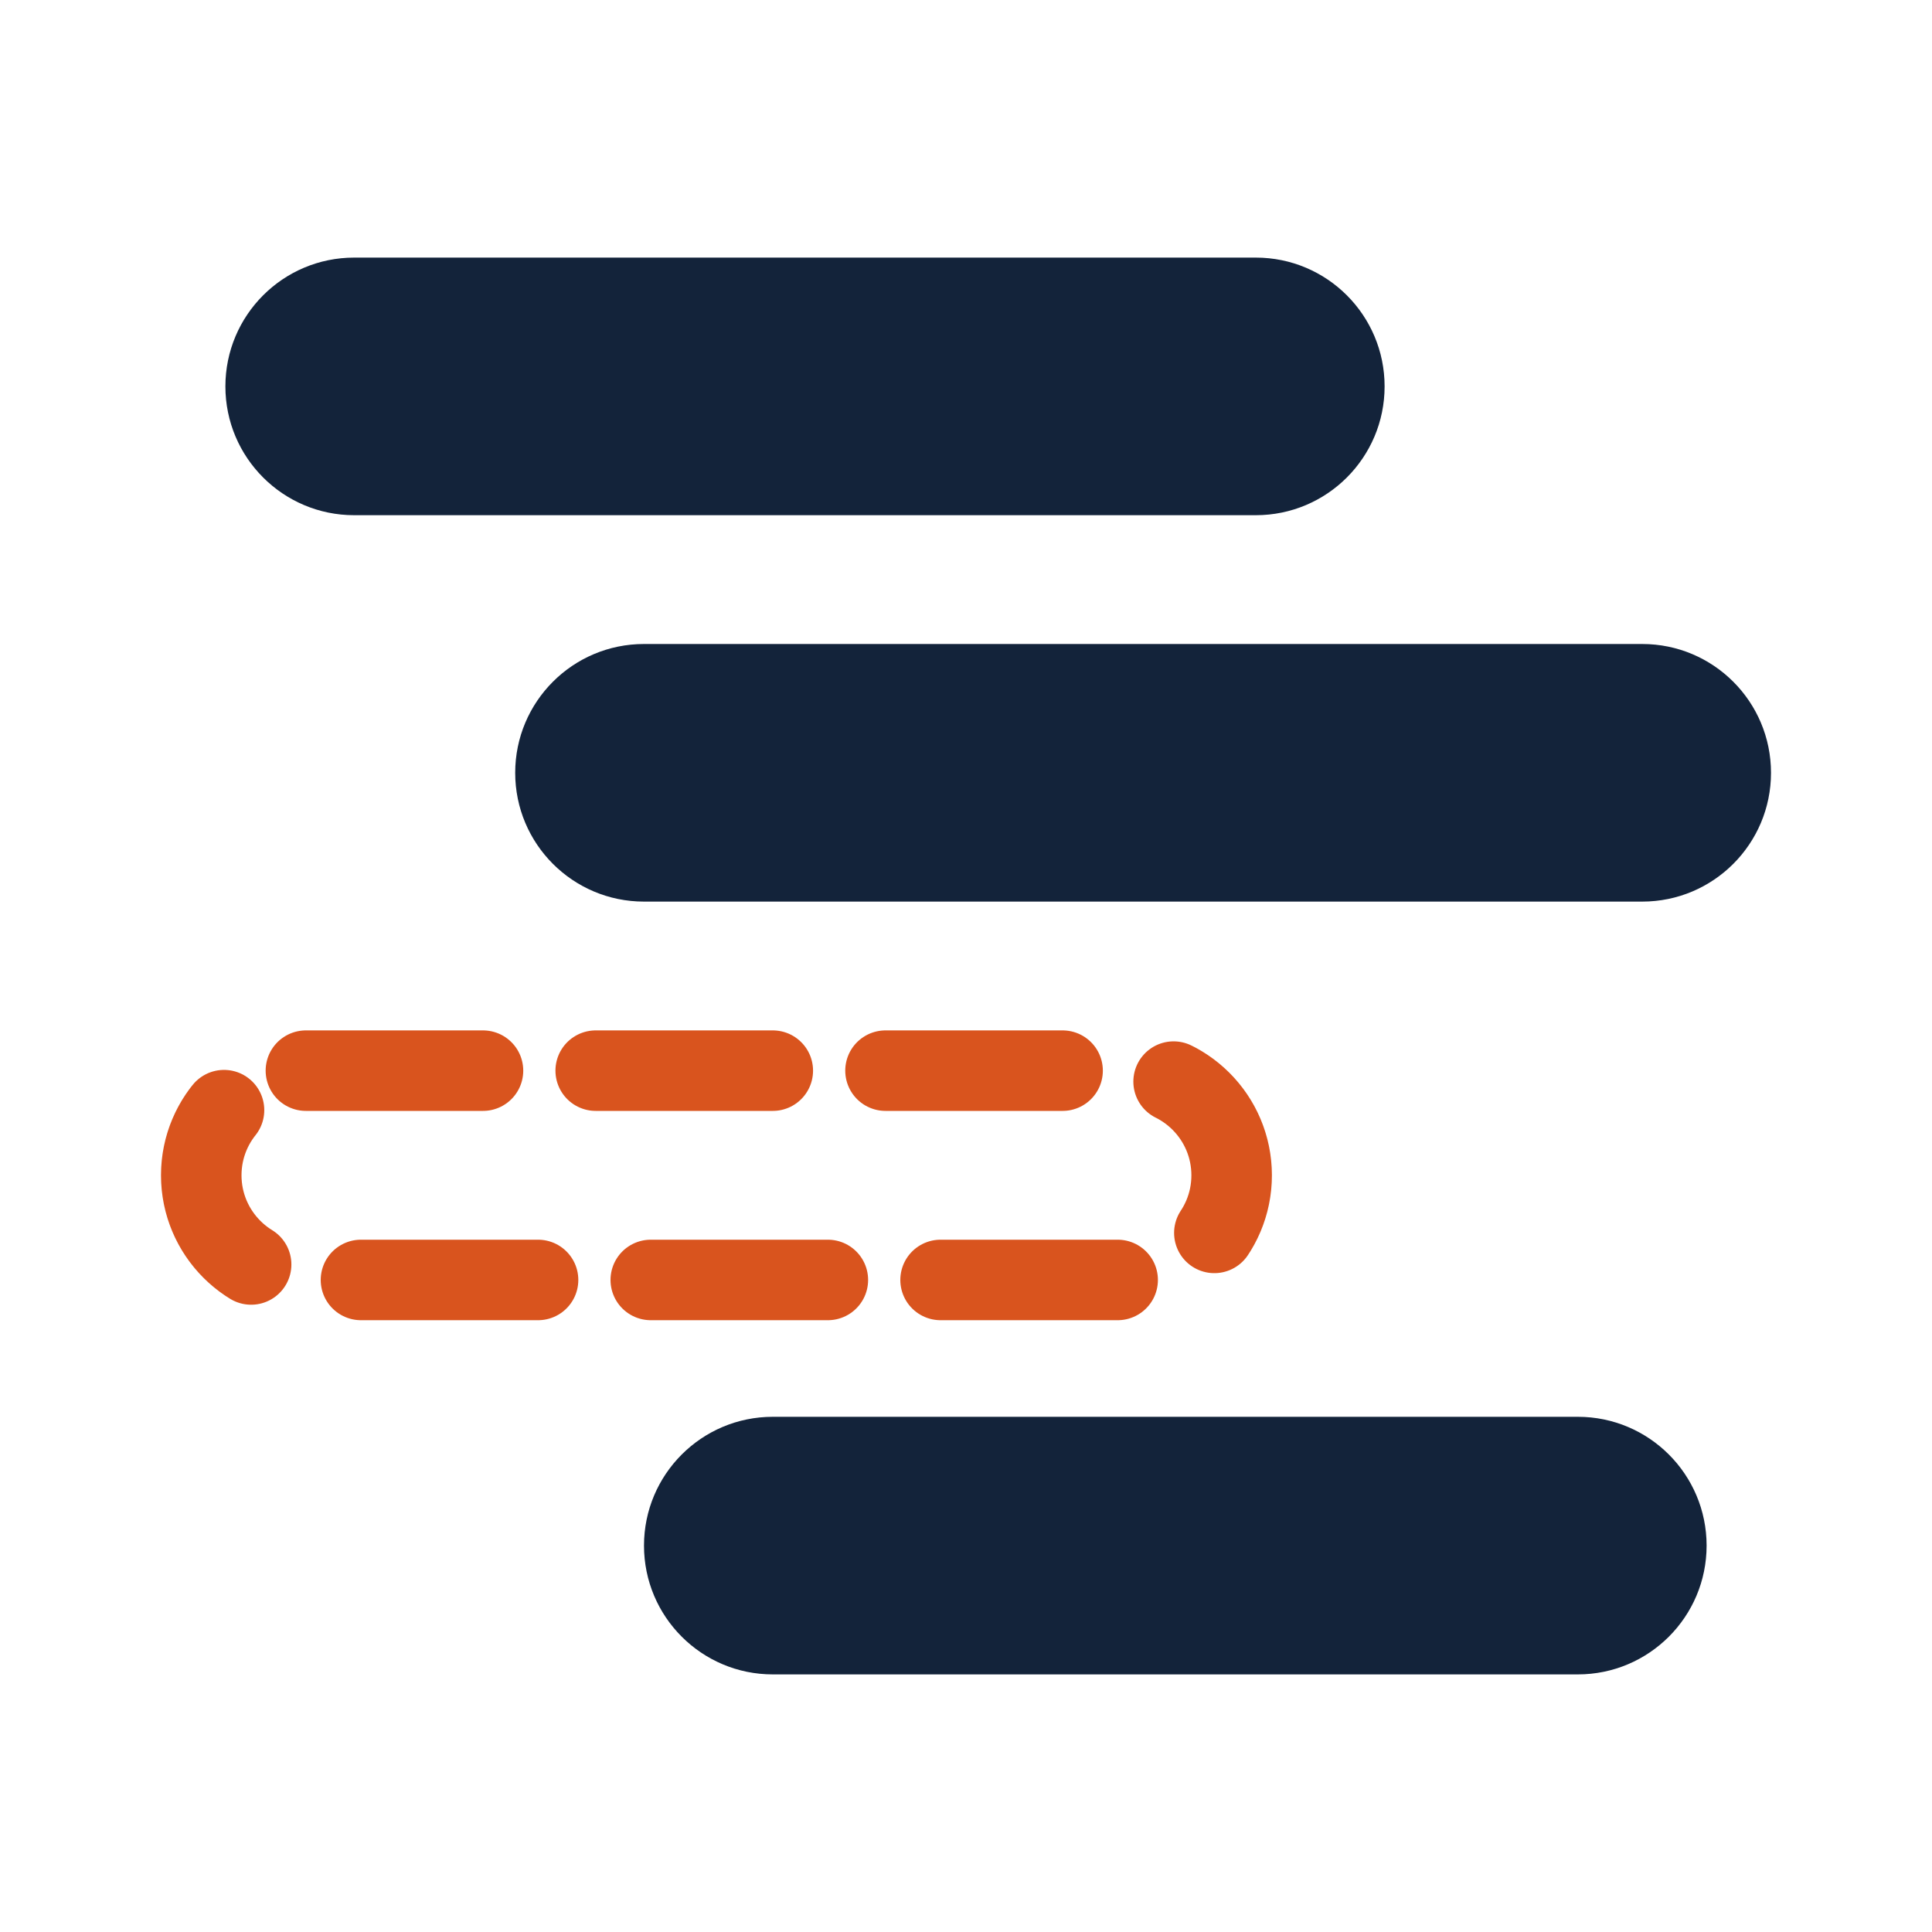
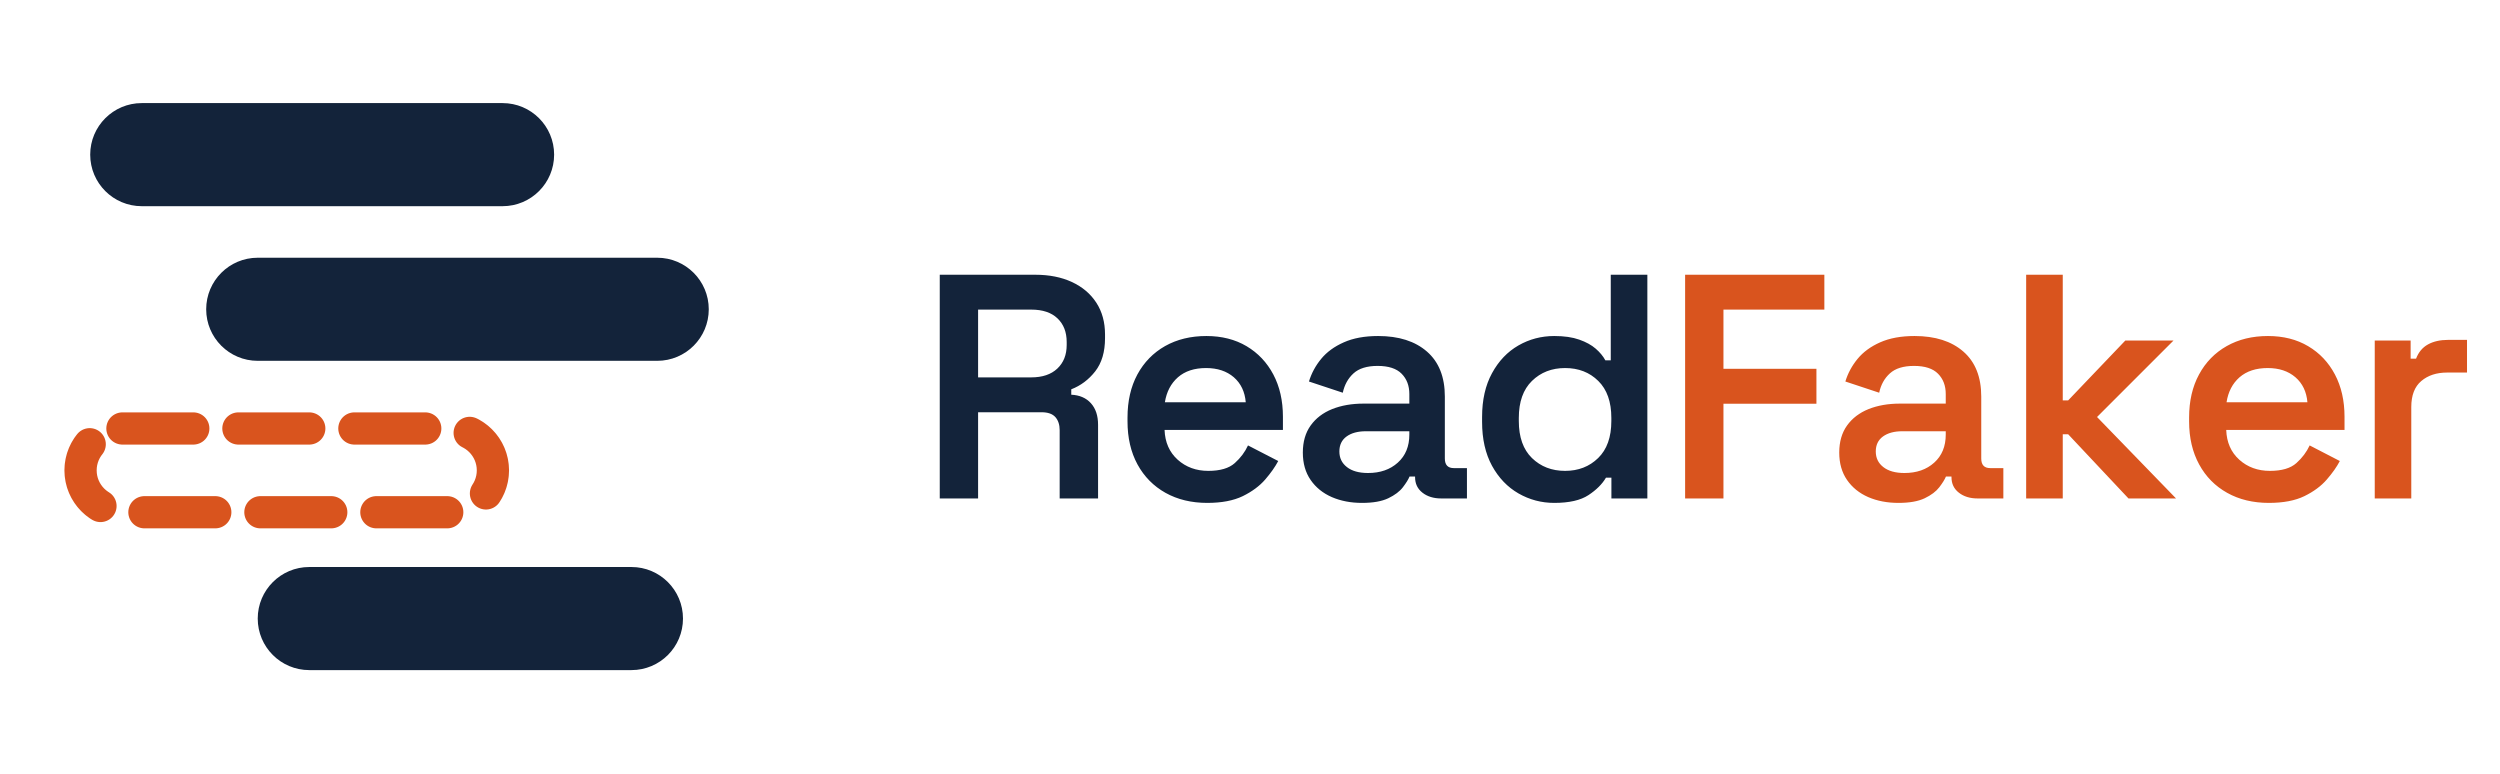
- <svg xmlns="http://www.w3.org/2000/svg" viewBox="0 0 120 120" role="img" aria-label="ReadFaker logo">
+ <svg xmlns="http://www.w3.org/2000/svg" viewBox="0 0 388 120" role="img" aria-label="ReadFaker">
  <style>
-     .read { fill: #13233A; }
-     @media (prefers-color-scheme: dark) { .read { fill: #F4F5F2; } }
+     .ink { fill: #13233A; }
+     @media (prefers-color-scheme: dark) { .ink { fill: #F4F5F2; } }
  </style>
-   <rect class="read" x="14" y="16" width="72" height="16" rx="8" />
-   <rect class="read" x="32" y="40" width="78" height="16" rx="8" />
+   <rect class="ink" x="14" y="16" width="72" height="16" rx="8" />
+   <rect class="ink" x="32" y="40" width="78" height="16" rx="8" />
  <rect x="12.5" y="66.5" width="64" height="13" rx="6.5" fill="none" stroke="#D9541E" stroke-width="5" stroke-dasharray="11 7" stroke-linecap="round" />
-   <rect class="read" x="40" y="88" width="66" height="16" rx="8" />
+   <rect class="ink" x="40" y="88" width="66" height="16" rx="8" />
+   <path class="ink" d="M145.85 77.36V42.64H160.67Q163.93 42.64 166.36 43.77Q168.8 44.9 170.15 46.98Q171.5 49.06 171.5 51.91V52.48Q171.5 55.68 169.98 57.63Q168.46 59.57 166.26 60.42V61.26Q168.2 61.35 169.31 62.58Q170.42 63.81 170.42 65.92V77.36H164.46V66.76Q164.46 65.5 163.8 64.74Q163.13 63.98 161.64 63.98H151.8V77.36ZM151.8 58.57H160.04Q162.64 58.57 164.09 57.21Q165.55 55.84 165.55 53.54V53.08Q165.55 50.77 164.12 49.41Q162.7 48.05 160.04 48.05H151.8ZM187.37 78.05Q183.69 78.05 180.89 76.49Q178.1 74.93 176.54 72.08Q174.99 69.23 174.99 65.4V64.8Q174.99 60.96 176.52 58.12Q178.06 55.28 180.82 53.71Q183.59 52.15 187.23 52.15Q190.8 52.15 193.47 53.73Q196.13 55.31 197.62 58.12Q199.11 60.94 199.11 64.69V66.73H180.74Q180.85 69.61 182.78 71.35Q184.71 73.08 187.53 73.08Q190.29 73.08 191.64 71.87Q192.99 70.66 193.69 69.13L198.38 71.55Q197.67 72.9 196.36 74.42Q195.04 75.94 192.88 77Q190.71 78.05 187.37 78.05ZM180.79 62.43H193.34Q193.14 59.99 191.49 58.55Q189.83 57.12 187.18 57.12Q184.46 57.12 182.82 58.55Q181.18 59.99 180.79 62.43ZM211.39 78.05Q208.78 78.05 206.7 77.15Q204.62 76.24 203.41 74.49Q202.2 72.74 202.2 70.24Q202.2 67.73 203.41 66.04Q204.62 64.35 206.75 63.49Q208.89 62.64 211.62 62.64H218.73V61.15Q218.73 59.21 217.53 58Q216.34 56.79 213.81 56.79Q211.33 56.79 210.06 57.95Q208.8 59.1 208.4 60.95L203.15 59.21Q203.74 57.28 205.05 55.69Q206.36 54.1 208.56 53.13Q210.75 52.15 213.89 52.15Q218.7 52.15 221.47 54.57Q224.24 56.99 224.24 61.55V71.16Q224.24 72.65 225.63 72.65H227.67V77.36H223.68Q221.9 77.36 220.76 76.46Q219.62 75.57 219.62 74.06V73.96H218.76Q218.48 74.64 217.73 75.62Q216.98 76.6 215.46 77.33Q213.95 78.05 211.39 78.05ZM212.32 73.41Q215.16 73.41 216.94 71.8Q218.73 70.19 218.73 67.45V66.93H211.99Q210.11 66.93 208.99 67.74Q207.87 68.55 207.87 70.07Q207.87 71.58 209.04 72.49Q210.21 73.41 212.32 73.41ZM241.22 78.05Q238.24 78.05 235.67 76.58Q233.11 75.11 231.56 72.29Q230.02 69.46 230.02 65.48V64.72Q230.02 60.74 231.56 57.92Q233.1 55.09 235.65 53.62Q238.2 52.15 241.22 52.15Q243.53 52.15 245.1 52.71Q246.67 53.26 247.65 54.11Q248.63 54.96 249.15 55.92H249.99V42.64H255.67V77.36H250.09V74.13H249.25Q248.37 75.63 246.53 76.84Q244.7 78.05 241.22 78.05ZM242.9 73.08Q245.99 73.08 248.03 71.09Q250.08 69.1 250.08 65.34V64.86Q250.08 61.11 248.05 59.12Q246.03 57.12 242.9 57.12Q239.81 57.12 237.76 59.12Q235.72 61.11 235.72 64.86V65.34Q235.72 69.1 237.76 71.09Q239.81 73.08 242.9 73.08Z" />
+   <path fill="#D9541E" d="M261.53 77.36V42.64H283.14V48.05H267.48V57.24H281.91V62.66H267.48V77.36ZM294.64 78.05Q292.03 78.05 289.95 77.15Q287.87 76.24 286.66 74.49Q285.45 72.74 285.45 70.24Q285.45 67.73 286.66 66.04Q287.87 64.35 290 63.49Q292.14 62.64 294.87 62.64H301.98V61.15Q301.98 59.21 300.78 58Q299.59 56.79 297.06 56.79Q294.58 56.79 293.31 57.95Q292.04 59.1 291.65 60.95L286.4 59.21Q286.99 57.28 288.3 55.69Q289.61 54.1 291.8 53.13Q294 52.15 297.14 52.15Q301.95 52.15 304.72 54.57Q307.49 56.99 307.49 61.55V71.16Q307.49 72.65 308.88 72.65H310.92V77.36H306.93Q305.15 77.36 304.01 76.46Q302.87 75.57 302.87 74.06V73.96H302.01Q301.73 74.64 300.98 75.62Q300.23 76.6 298.71 77.33Q297.2 78.05 294.64 78.05ZM295.57 73.41Q298.41 73.41 300.19 71.8Q301.98 70.19 301.98 67.45V66.93H295.24Q293.36 66.93 292.24 67.74Q291.12 68.55 291.12 70.07Q291.12 71.58 292.29 72.49Q293.46 73.41 295.57 73.41ZM314.46 77.36V42.64H320.14V62.14H320.98L329.85 52.85H337.33L325.46 64.72L337.72 77.36H330.34L320.98 67.4H320.14V77.36ZM352.13 78.05Q348.45 78.05 345.66 76.49Q342.86 74.93 341.31 72.08Q339.75 69.23 339.75 65.4V64.8Q339.75 60.96 341.29 58.12Q342.82 55.28 345.59 53.71Q348.35 52.15 351.99 52.15Q355.57 52.15 358.23 53.73Q360.9 55.31 362.38 58.12Q363.87 60.94 363.87 64.69V66.73H345.51Q345.61 69.61 347.54 71.35Q349.47 73.08 352.29 73.08Q355.05 73.08 356.4 71.87Q357.75 70.66 358.46 69.13L363.14 71.55Q362.44 72.9 361.12 74.42Q359.81 75.94 357.64 77Q355.48 78.05 352.13 78.05ZM345.56 62.43H358.11Q357.91 59.99 356.25 58.55Q354.59 57.12 351.95 57.12Q349.23 57.12 347.58 58.55Q345.94 59.99 345.56 62.43ZM368.56 77.36V52.85H374.13V55.67H374.97Q375.55 54.15 376.83 53.45Q378.11 52.75 379.93 52.75H382.88V57.82H379.78Q377.34 57.82 375.79 59.13Q374.23 60.44 374.23 63.18V77.36Z" />
</svg>
